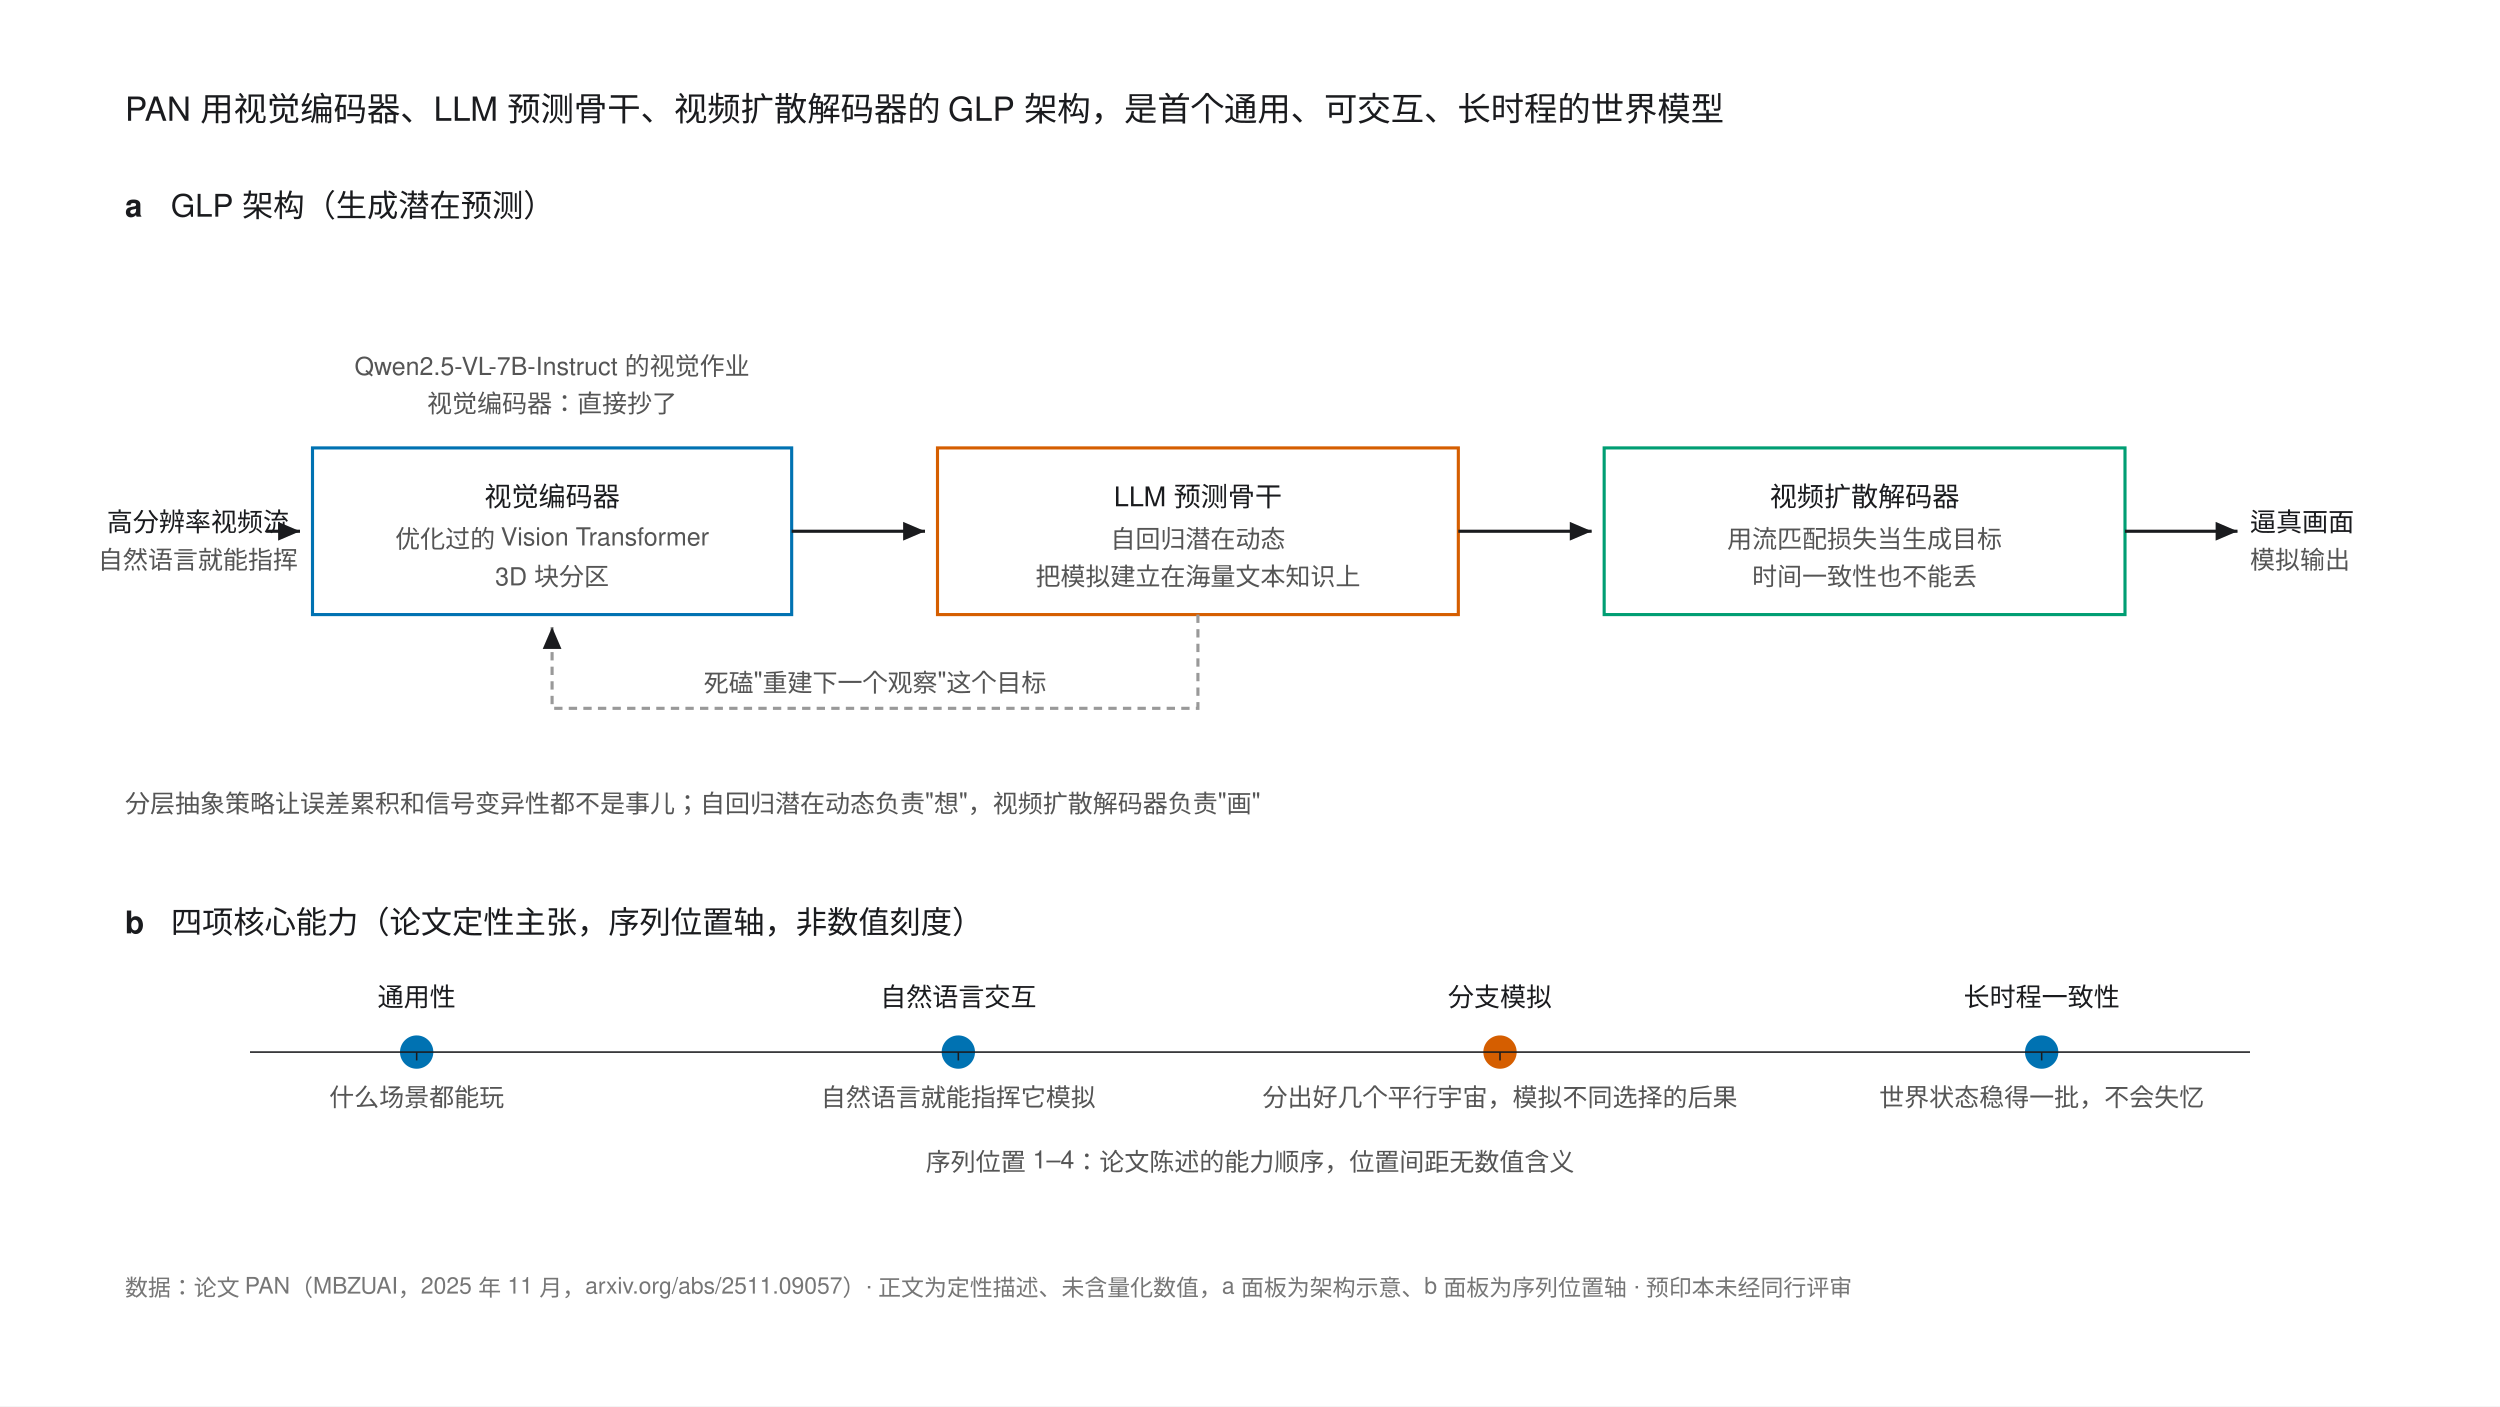
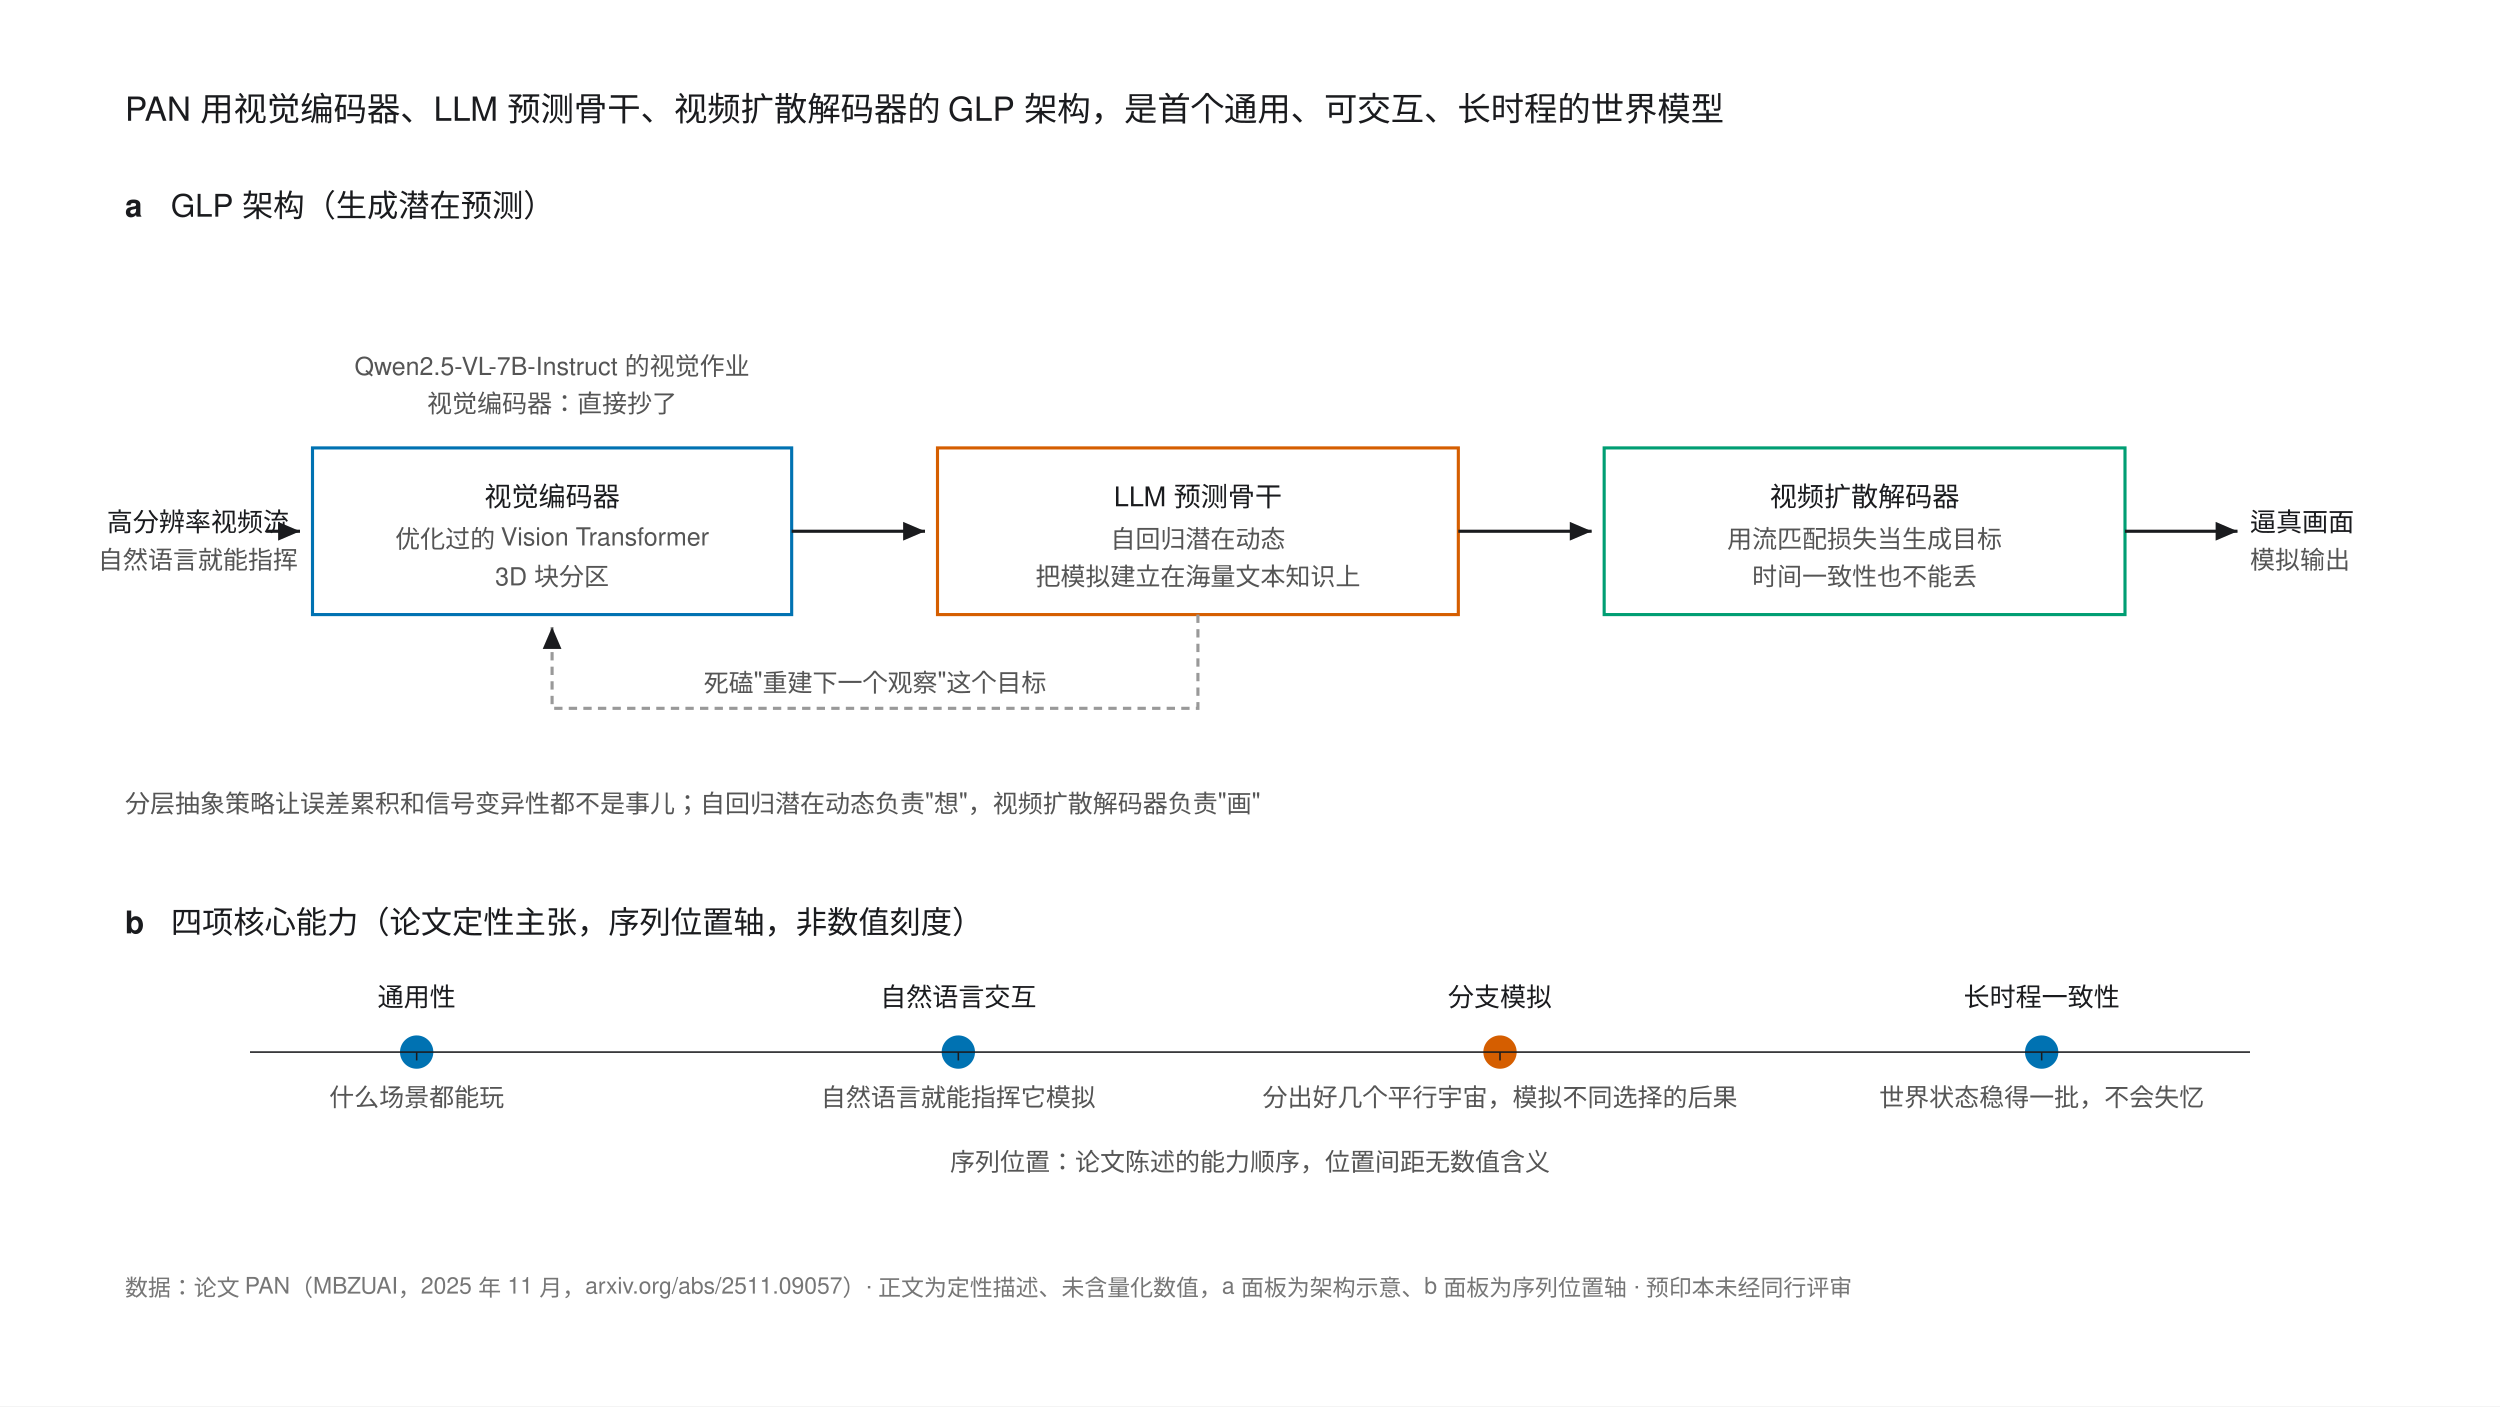
<svg xmlns="http://www.w3.org/2000/svg" width="1200" height="675" viewBox="0 0 1200 675" font-family="'Helvetica Neue',Helvetica,Arial,'PingFang SC',sans-serif">
  <rect width="1200" height="675" fill="#FFFFFF" />
  <text x="60" y="58" font-size="16" fill="#1A1B1E">PAN 用视觉编码器、LLM 预测骨干、视频扩散解码器的 GLP 架构，是首个通用、可交互、长时程的世界模型</text>
  <text x="60" y="104" font-size="15" font-weight="bold" fill="#1A1B1E">a</text>
  <text x="82" y="104" font-size="15" fill="#1A1B1E">GLP 架构（生成潜在预测）</text>
  <defs>
    <marker id="arr" markerWidth="8" markerHeight="8" refX="7" refY="3" orient="auto">
      <path d="M0,0 L7,3 L0,6 Z" fill="#1A1B1E" />
    </marker>
  </defs>
  <text x="95" y="255" font-size="12.5" fill="#1A1B1E" text-anchor="middle">高分辨率视频流</text>
  <text x="95" y="273" font-size="12" fill="#555" text-anchor="middle">自然语言就能指挥</text>
  <rect x="150" y="215" width="230" height="80" fill="none" stroke="#0072B2" stroke-width="1.5" />
  <text x="265" y="243" font-size="13" fill="#1A1B1E" text-anchor="middle">视觉编码器</text>
  <text x="265" y="263" font-size="12" fill="#555" text-anchor="middle">优化过的 Vision Transformer</text>
  <text x="265" y="281" font-size="12" fill="#555" text-anchor="middle">3D 块分区</text>
  <rect x="450" y="215" width="250" height="80" fill="none" stroke="#D55E00" stroke-width="1.5" />
  <text x="575" y="243" font-size="13" fill="#1A1B1E" text-anchor="middle">LLM 预测骨干</text>
  <text x="575" y="263" font-size="12" fill="#555" text-anchor="middle">自回归潜在动态</text>
  <text x="575" y="281" font-size="12" fill="#555" text-anchor="middle">把模拟建立在海量文本知识上</text>
  <rect x="770" y="215" width="250" height="80" fill="none" stroke="#009E73" stroke-width="1.5" />
  <text x="895" y="243" font-size="13" fill="#1A1B1E" text-anchor="middle">视频扩散解码器</text>
  <text x="895" y="263" font-size="12" fill="#555" text-anchor="middle">用流匹配损失当生成目标</text>
  <text x="895" y="281" font-size="12" fill="#555" text-anchor="middle">时间一致性也不能丢</text>
  <text x="1080" y="255" font-size="12.5" fill="#1A1B1E" text-anchor="start">逼真画面</text>
  <text x="1080" y="273" font-size="12" fill="#555" text-anchor="start">模拟输出</text>
  <g stroke="#1A1B1E" stroke-width="1.5">
    <line x1="128" y1="255" x2="144" y2="255" marker-end="url(#arr)" />
    <line x1="380" y1="255" x2="444" y2="255" marker-end="url(#arr)" />
    <line x1="700" y1="255" x2="764" y2="255" marker-end="url(#arr)" />
    <line x1="1020" y1="255" x2="1074" y2="255" marker-end="url(#arr)" />
  </g>
  <path d="M 575 295 L 575 340 L 265 340 L 265 301" fill="none" stroke="#999999" stroke-width="1.5" stroke-dasharray="4 3" marker-end="url(#arr)" />
  <text x="420" y="332" font-size="12" fill="#555" text-anchor="middle">死磕"重建下一个观察"这个目标</text>
  <g font-size="12" fill="#555" text-anchor="middle">
    <text x="265" y="198">视觉编码器：直接抄了</text>
    <text x="265" y="180" font-size="12">Qwen2.5-VL-7B-Instruct 的视觉作业</text>
  </g>
  <text x="60" y="390" font-size="12" fill="#555">分层抽象策略让误差累积和信号变异性都不是事儿；自回归潜在动态负责"想"，视频扩散解码器负责"画"</text>
  <text x="60" y="448" font-size="15" font-weight="bold" fill="#1A1B1E">b</text>
  <text x="82" y="448" font-size="15" fill="#1A1B1E">四项核心能力（论文定性主张，序列位置轴，非数值刻度）</text>
  <g>
    <circle cx="200" cy="505" r="8" fill="#0072B2" />
    <text x="200" y="483" font-size="12.5" fill="#1A1B1E" text-anchor="middle">通用性</text>
    <text x="200" y="531" font-size="12" fill="#555" text-anchor="middle">什么场景都能玩</text>
    <circle cx="460" cy="505" r="8" fill="#0072B2" />
    <text x="460" y="483" font-size="12.5" fill="#1A1B1E" text-anchor="middle">自然语言交互</text>
    <text x="460" y="531" font-size="12" fill="#555" text-anchor="middle">自然语言就能指挥它模拟</text>
    <circle cx="720" cy="505" r="8" fill="#D55E00" />
    <text x="720" y="483" font-size="12.5" fill="#1A1B1E" text-anchor="middle">分支模拟</text>
    <text x="720" y="531" font-size="12" fill="#555" text-anchor="middle">分出好几个平行宇宙，模拟不同选择的后果</text>
    <circle cx="980" cy="505" r="8" fill="#0072B2" />
    <text x="980" y="483" font-size="12.5" fill="#1A1B1E" text-anchor="middle">长时程一致性</text>
    <text x="980" y="531" font-size="12" fill="#555" text-anchor="middle">世界状态稳得一批，不会失忆</text>
  </g>
  <line x1="120" y1="505" x2="1080" y2="505" stroke="#1A1B1E" stroke-width="0.75" />
  <g stroke="#1A1B1E" stroke-width="0.75">
    <line x1="200" y1="505" x2="200" y2="509" />
    <line x1="460" y1="505" x2="460" y2="509" />
    <line x1="720" y1="505" x2="720" y2="509" />
    <line x1="980" y1="505" x2="980" y2="509" />
  </g>
-   <text x="600" y="562" font-size="12" fill="#555" text-anchor="middle">序列位置 1–4：论文陈述的能力顺序，位置间距无数值含义</text>
+   <text x="600" y="562" font-size="12" fill="#555" text-anchor="middle">序列位置：论文陈述的能力顺序，位置间距无数值含义</text>
  <text x="60" y="622" font-size="11" fill="#767676">数据：论文 PAN（MBZUAI，2025 年 11 月，arxiv.org/abs/2511.09057）· 正文为定性描述、未含量化数值，a 面板为架构示意、b 面板为序列位置轴 · 预印本未经同行评审</text>
</svg>
